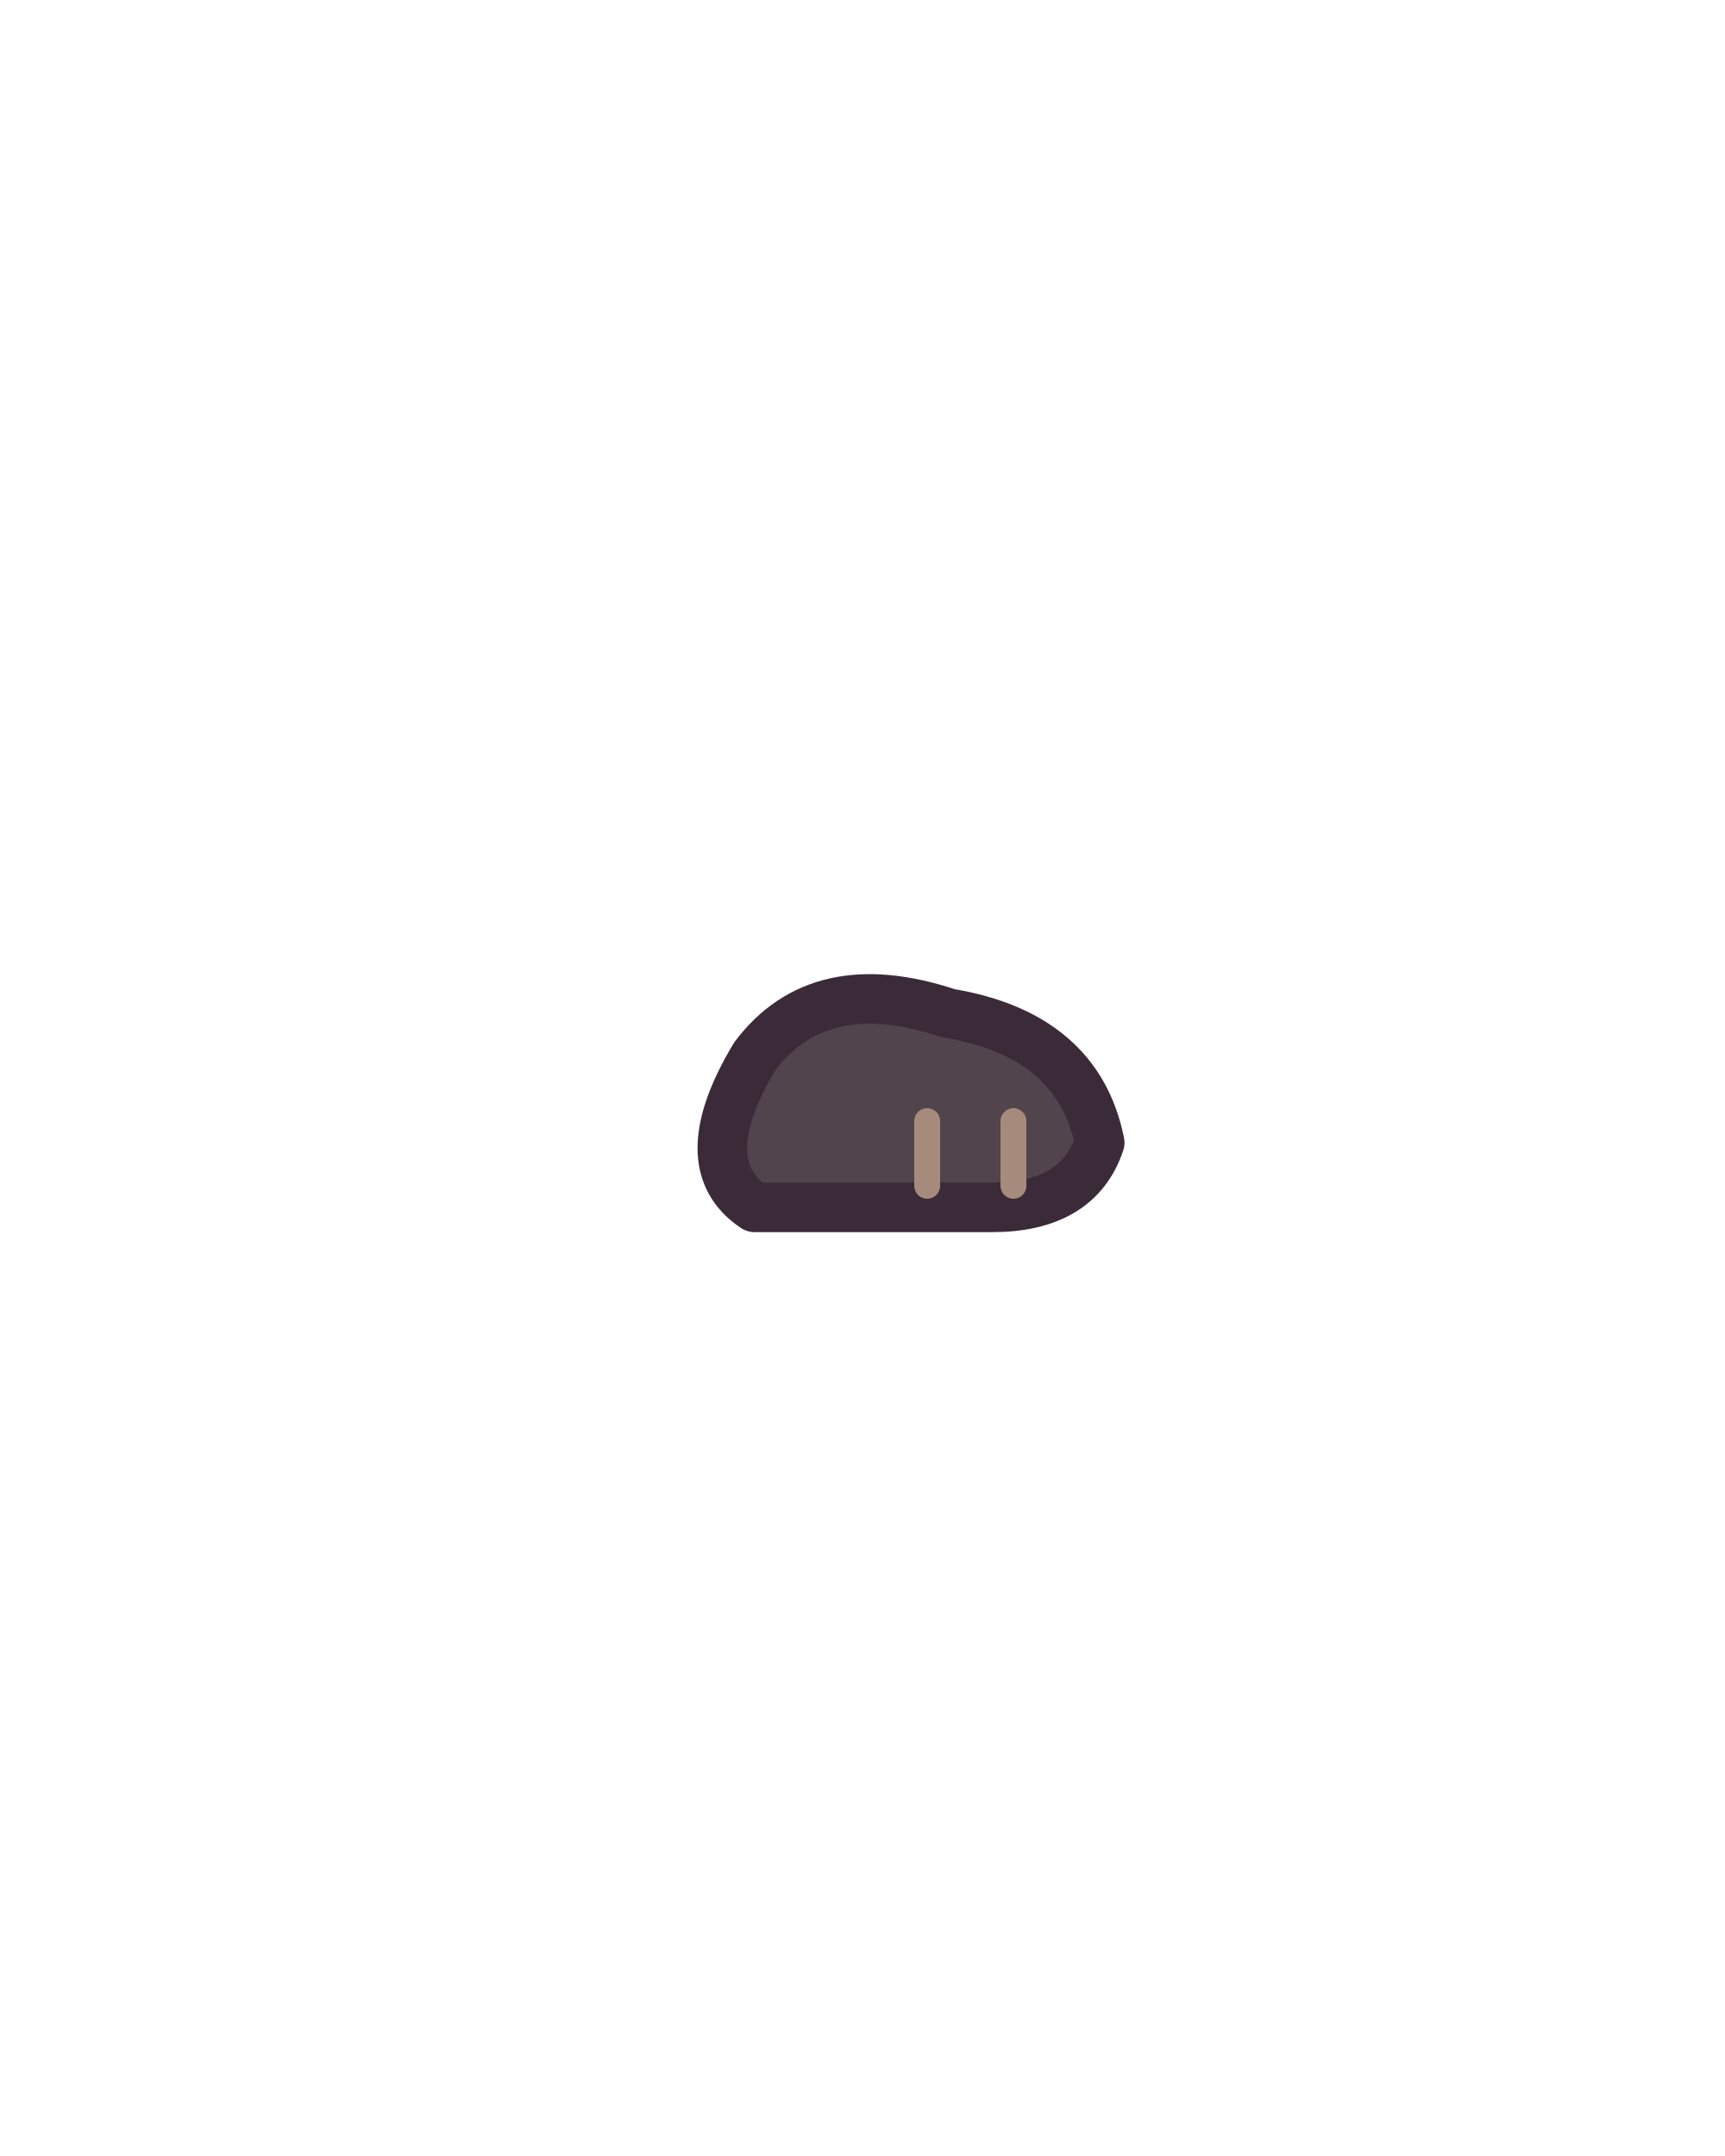
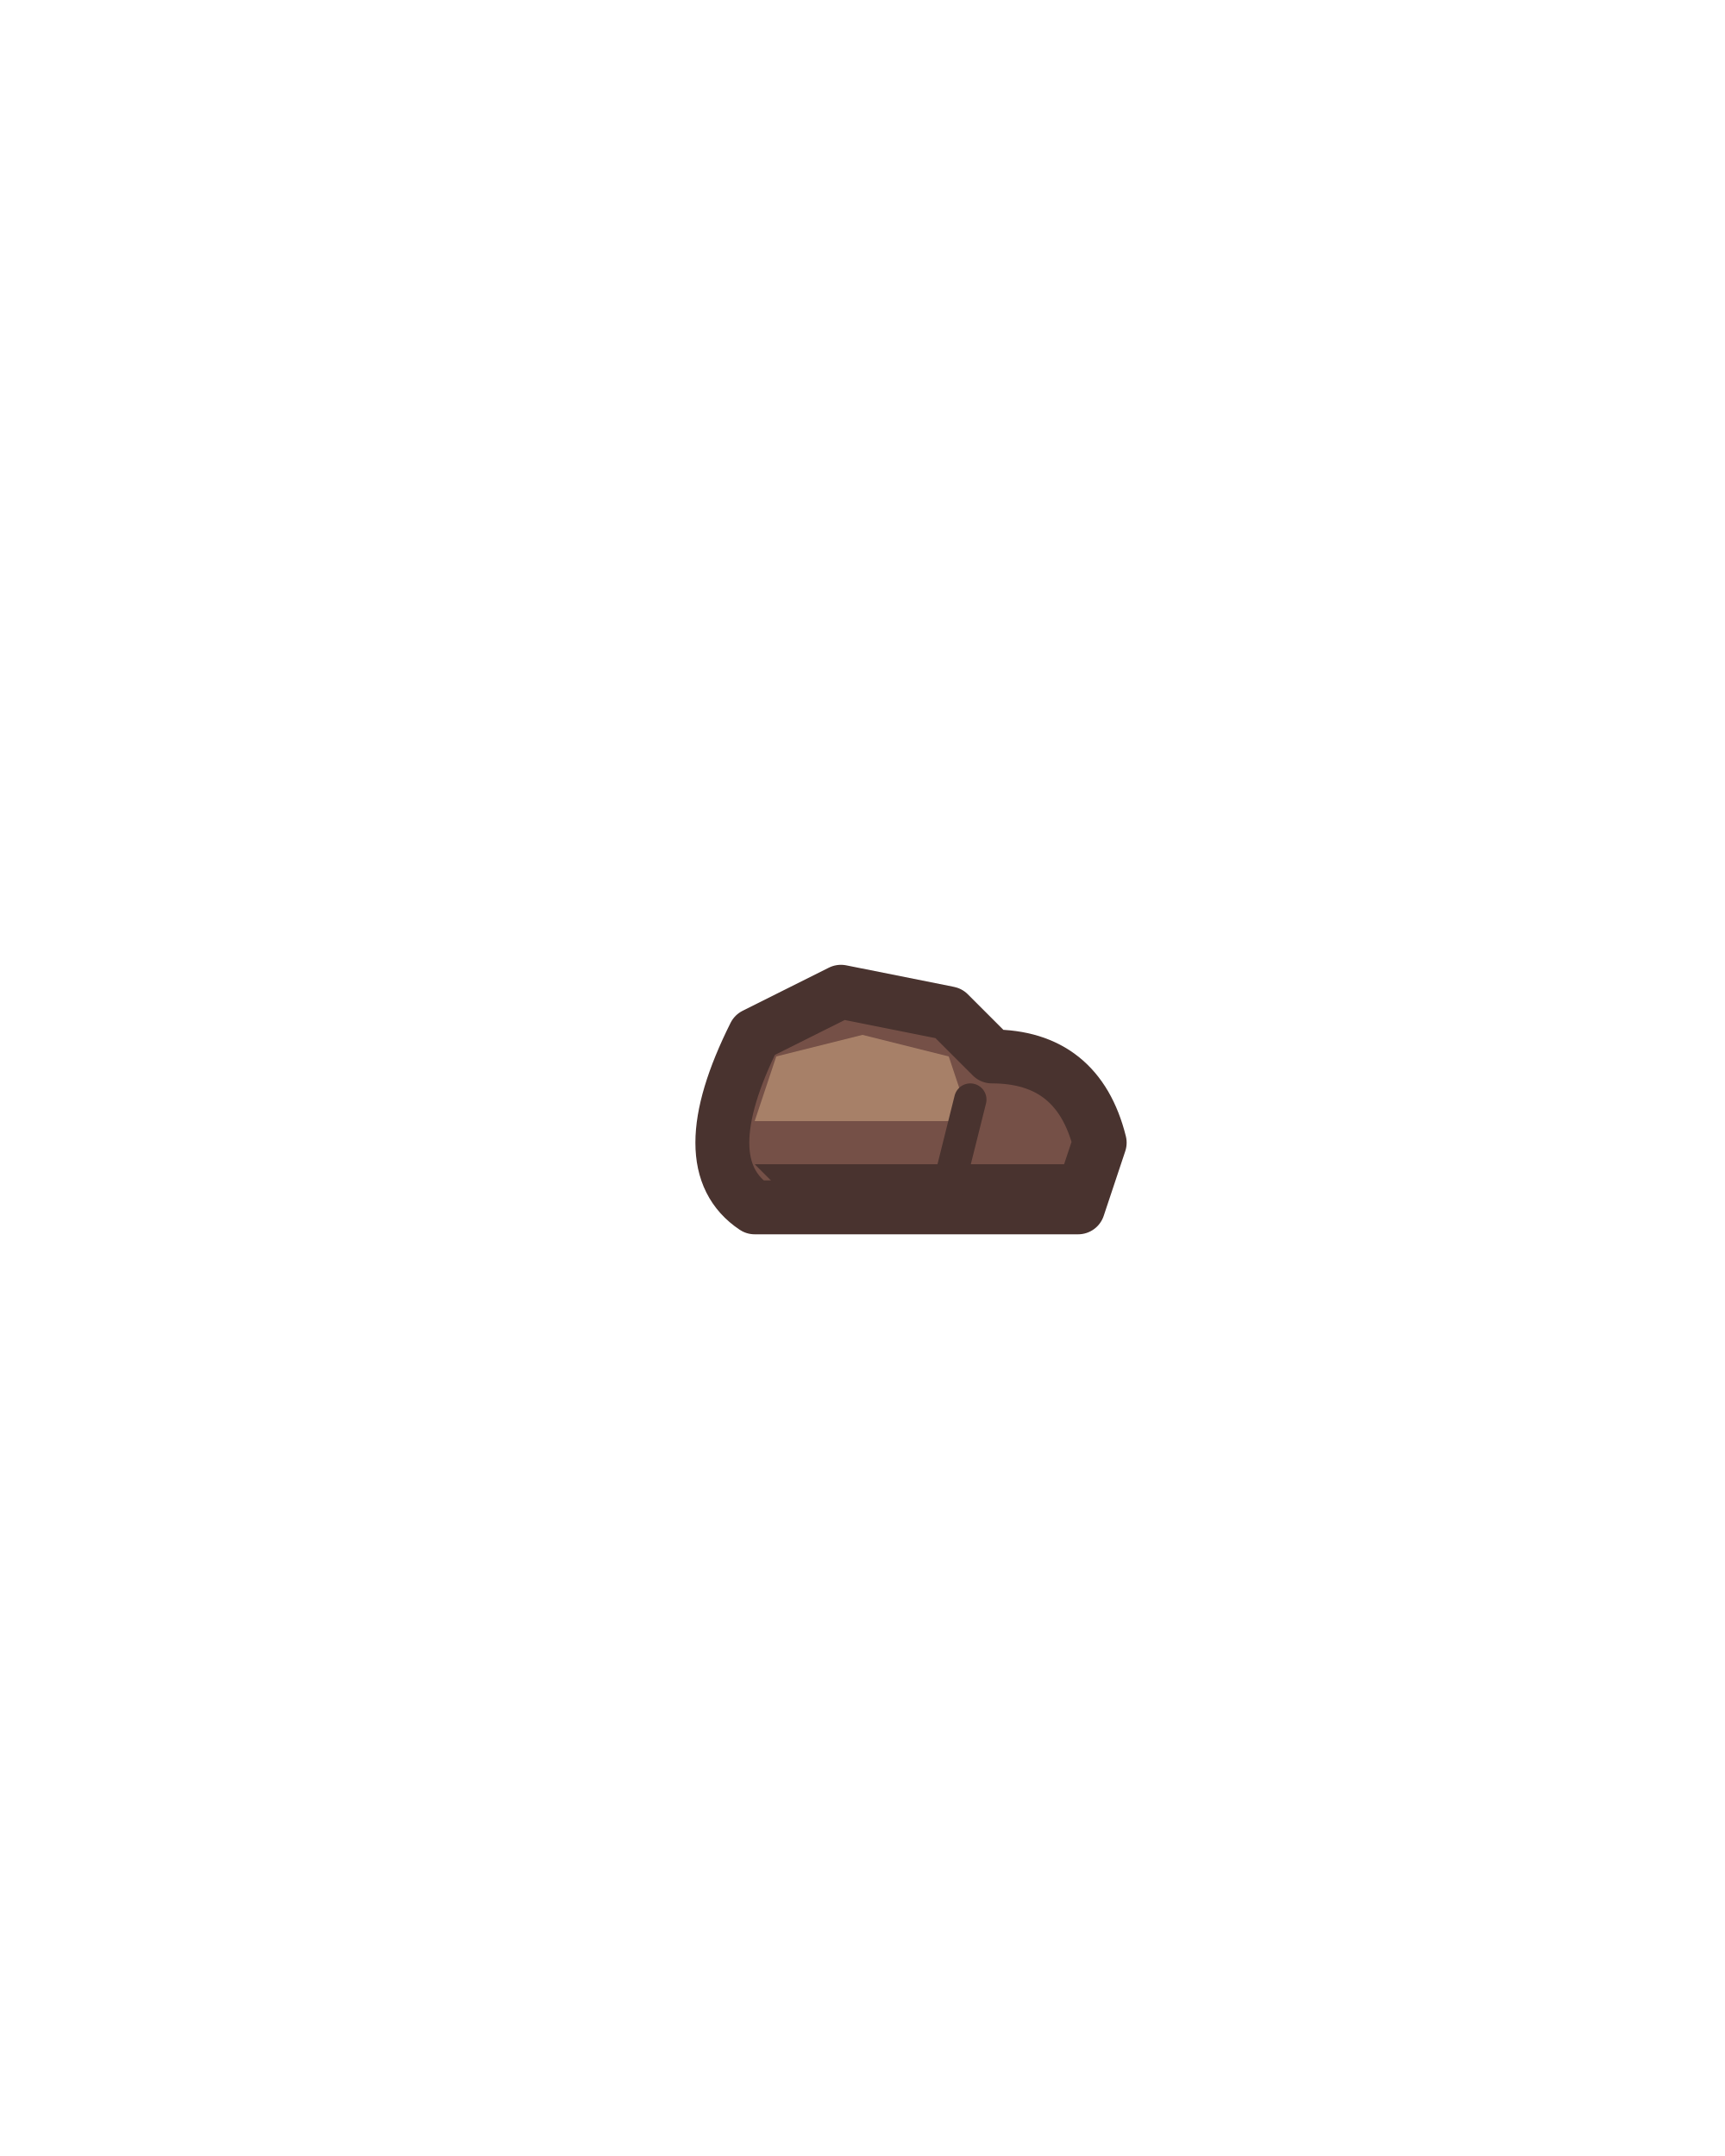
<svg xmlns="http://www.w3.org/2000/svg" viewBox="-40 -50 80 100" width="160" height="200">
-   <g stroke="#3b2b38" stroke-width="2.3" stroke-linejoin="round" stroke-linecap="round">
-     <path fill="#51444c" d="M-5-1Q-2-5 4-3Q10-2 11 3Q10 6 6 6H-5Q-8 4-5-1Z" />
-     <path fill="none" stroke="#a68b7d" stroke-width="1.2" d="M3 2v3M7 2v3" />
+   <g stroke="#49332f" stroke-width="2.5" stroke-linejoin="round" stroke-linecap="round">
+     <path fill="#755047" d="M-5-2L-1-4L4-3L6-1Q10-1 11 3L10 6H-5Q-8 4-5-2Z" />
+     <path fill="#a78068" stroke="none" d="M-4-1L0-2L4-1L5 2H-5Z" />
+     <path fill="#49332f" stroke="none" d="M-5 4H10L9 5H-4Z" />
+     <path fill="none" stroke-width="1.5" d="M5 1L4 5" />
  </g>
</svg>
